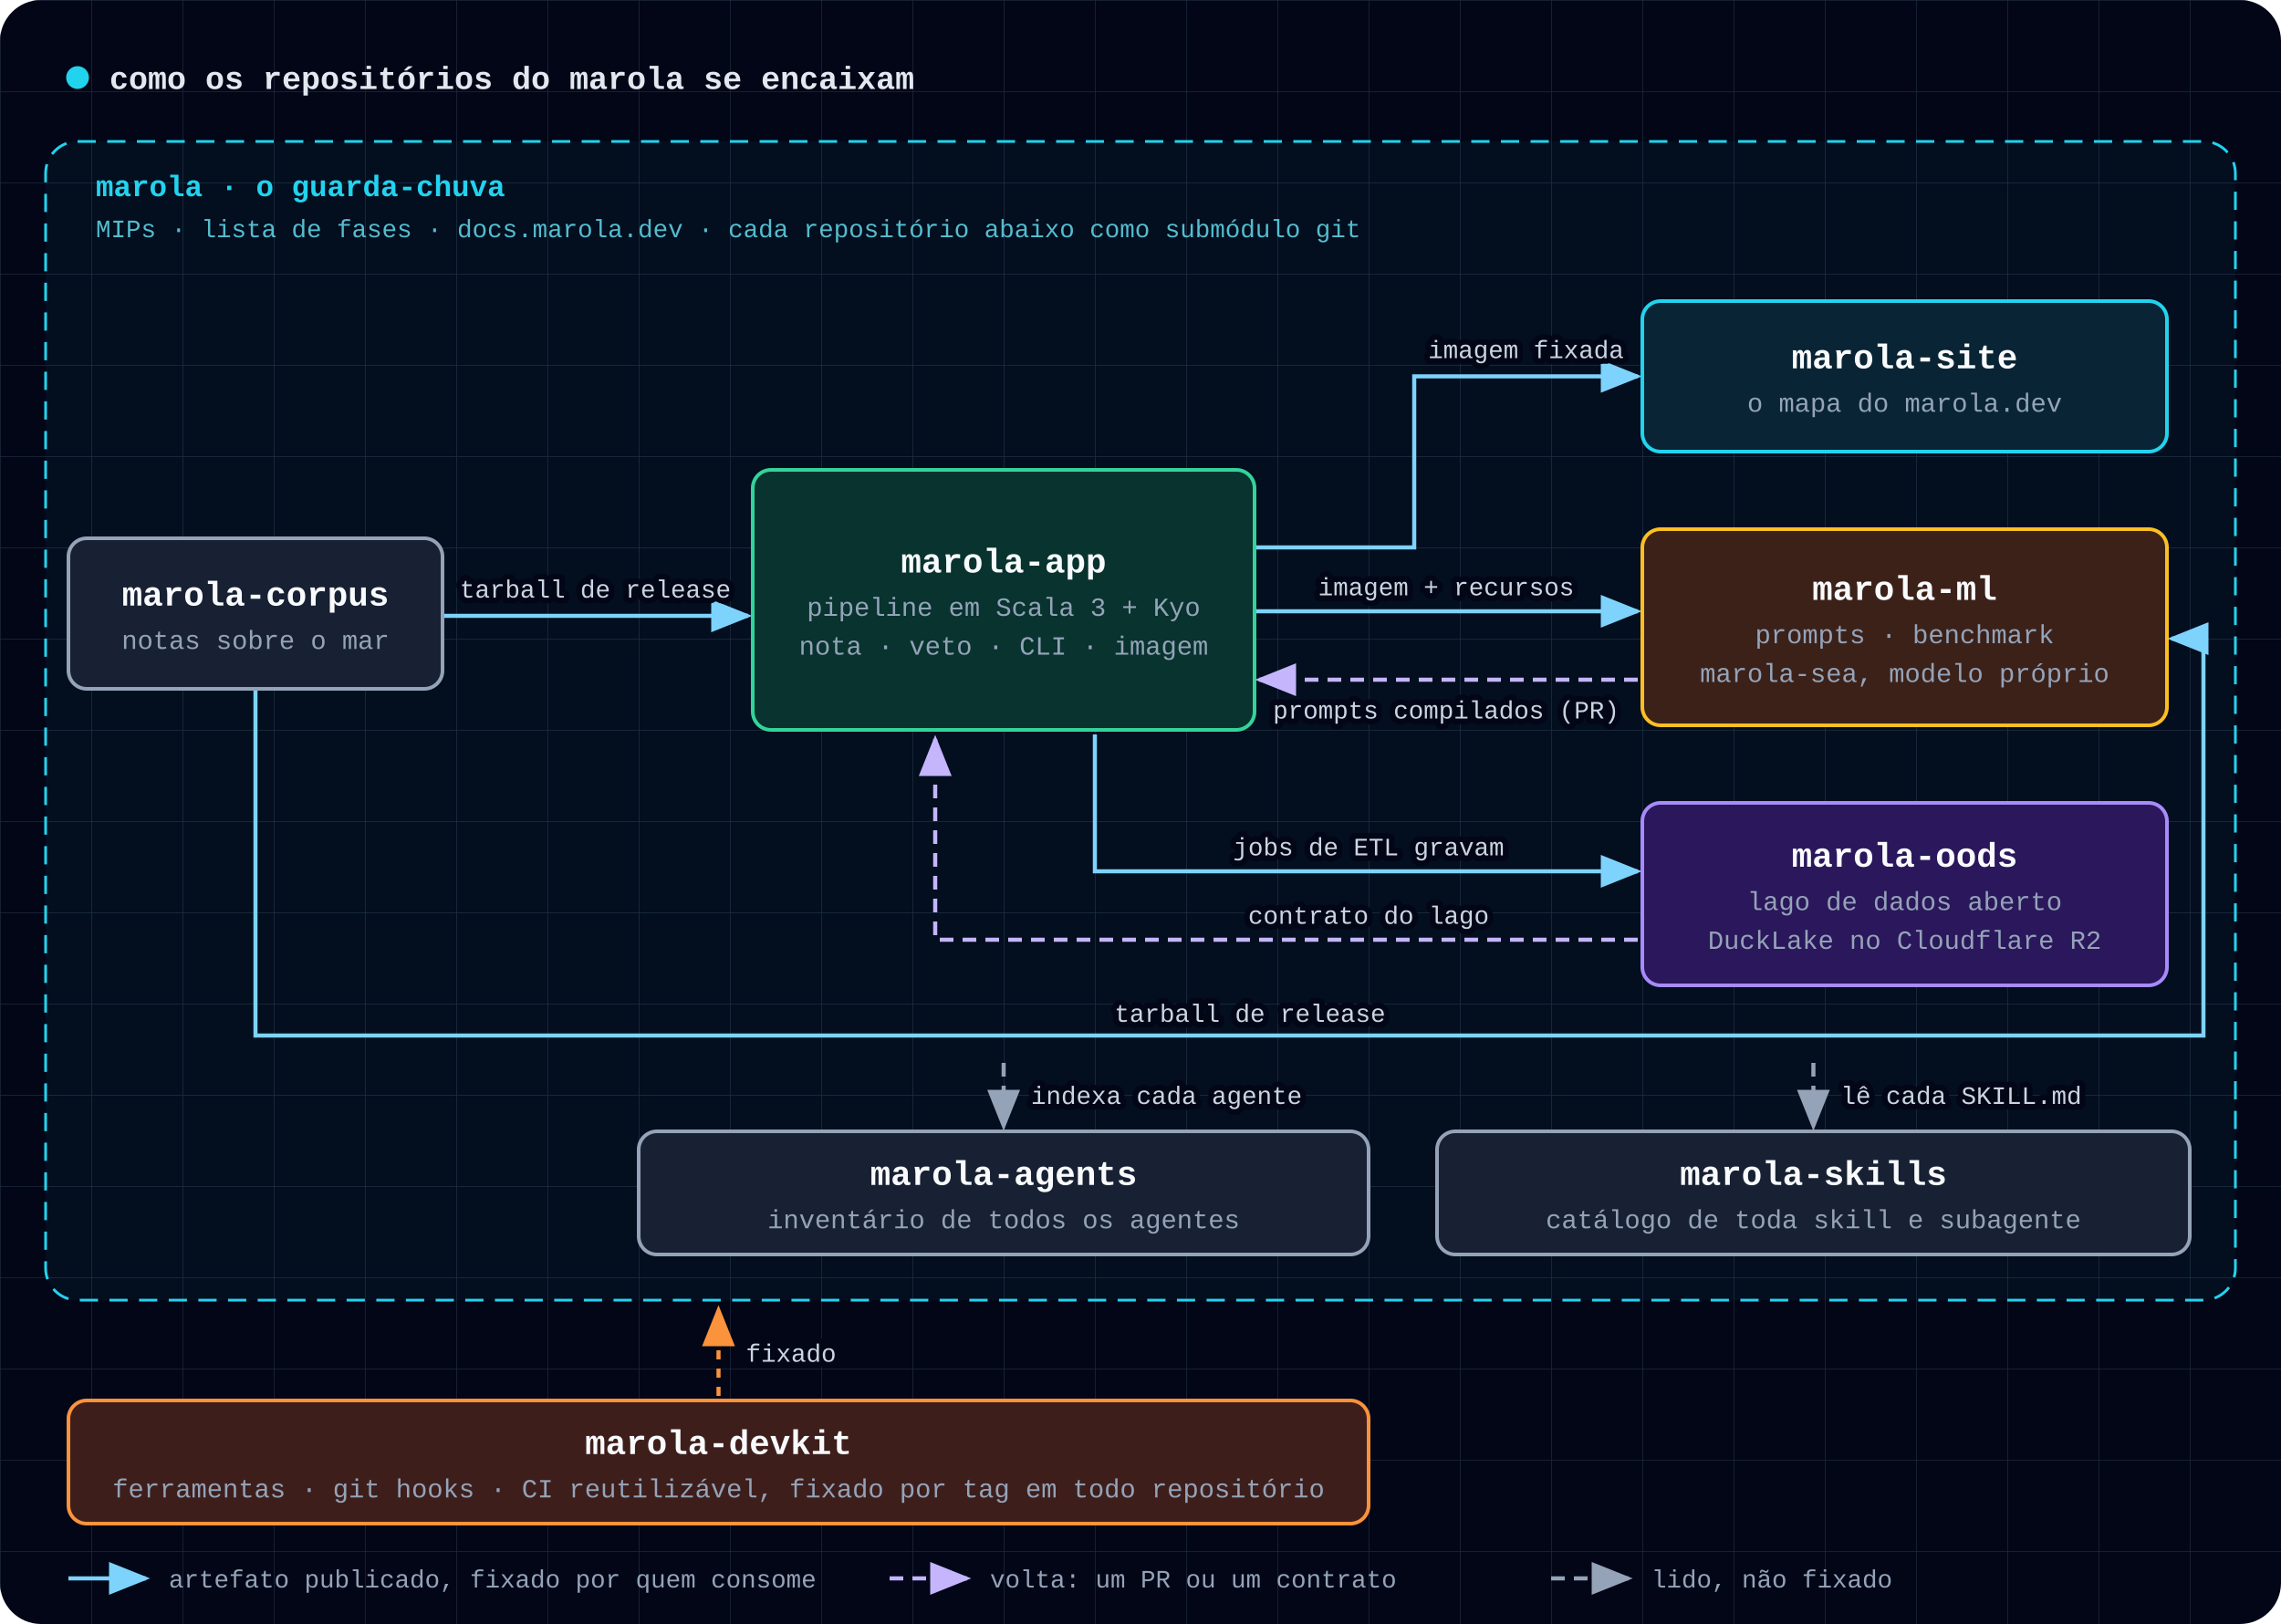
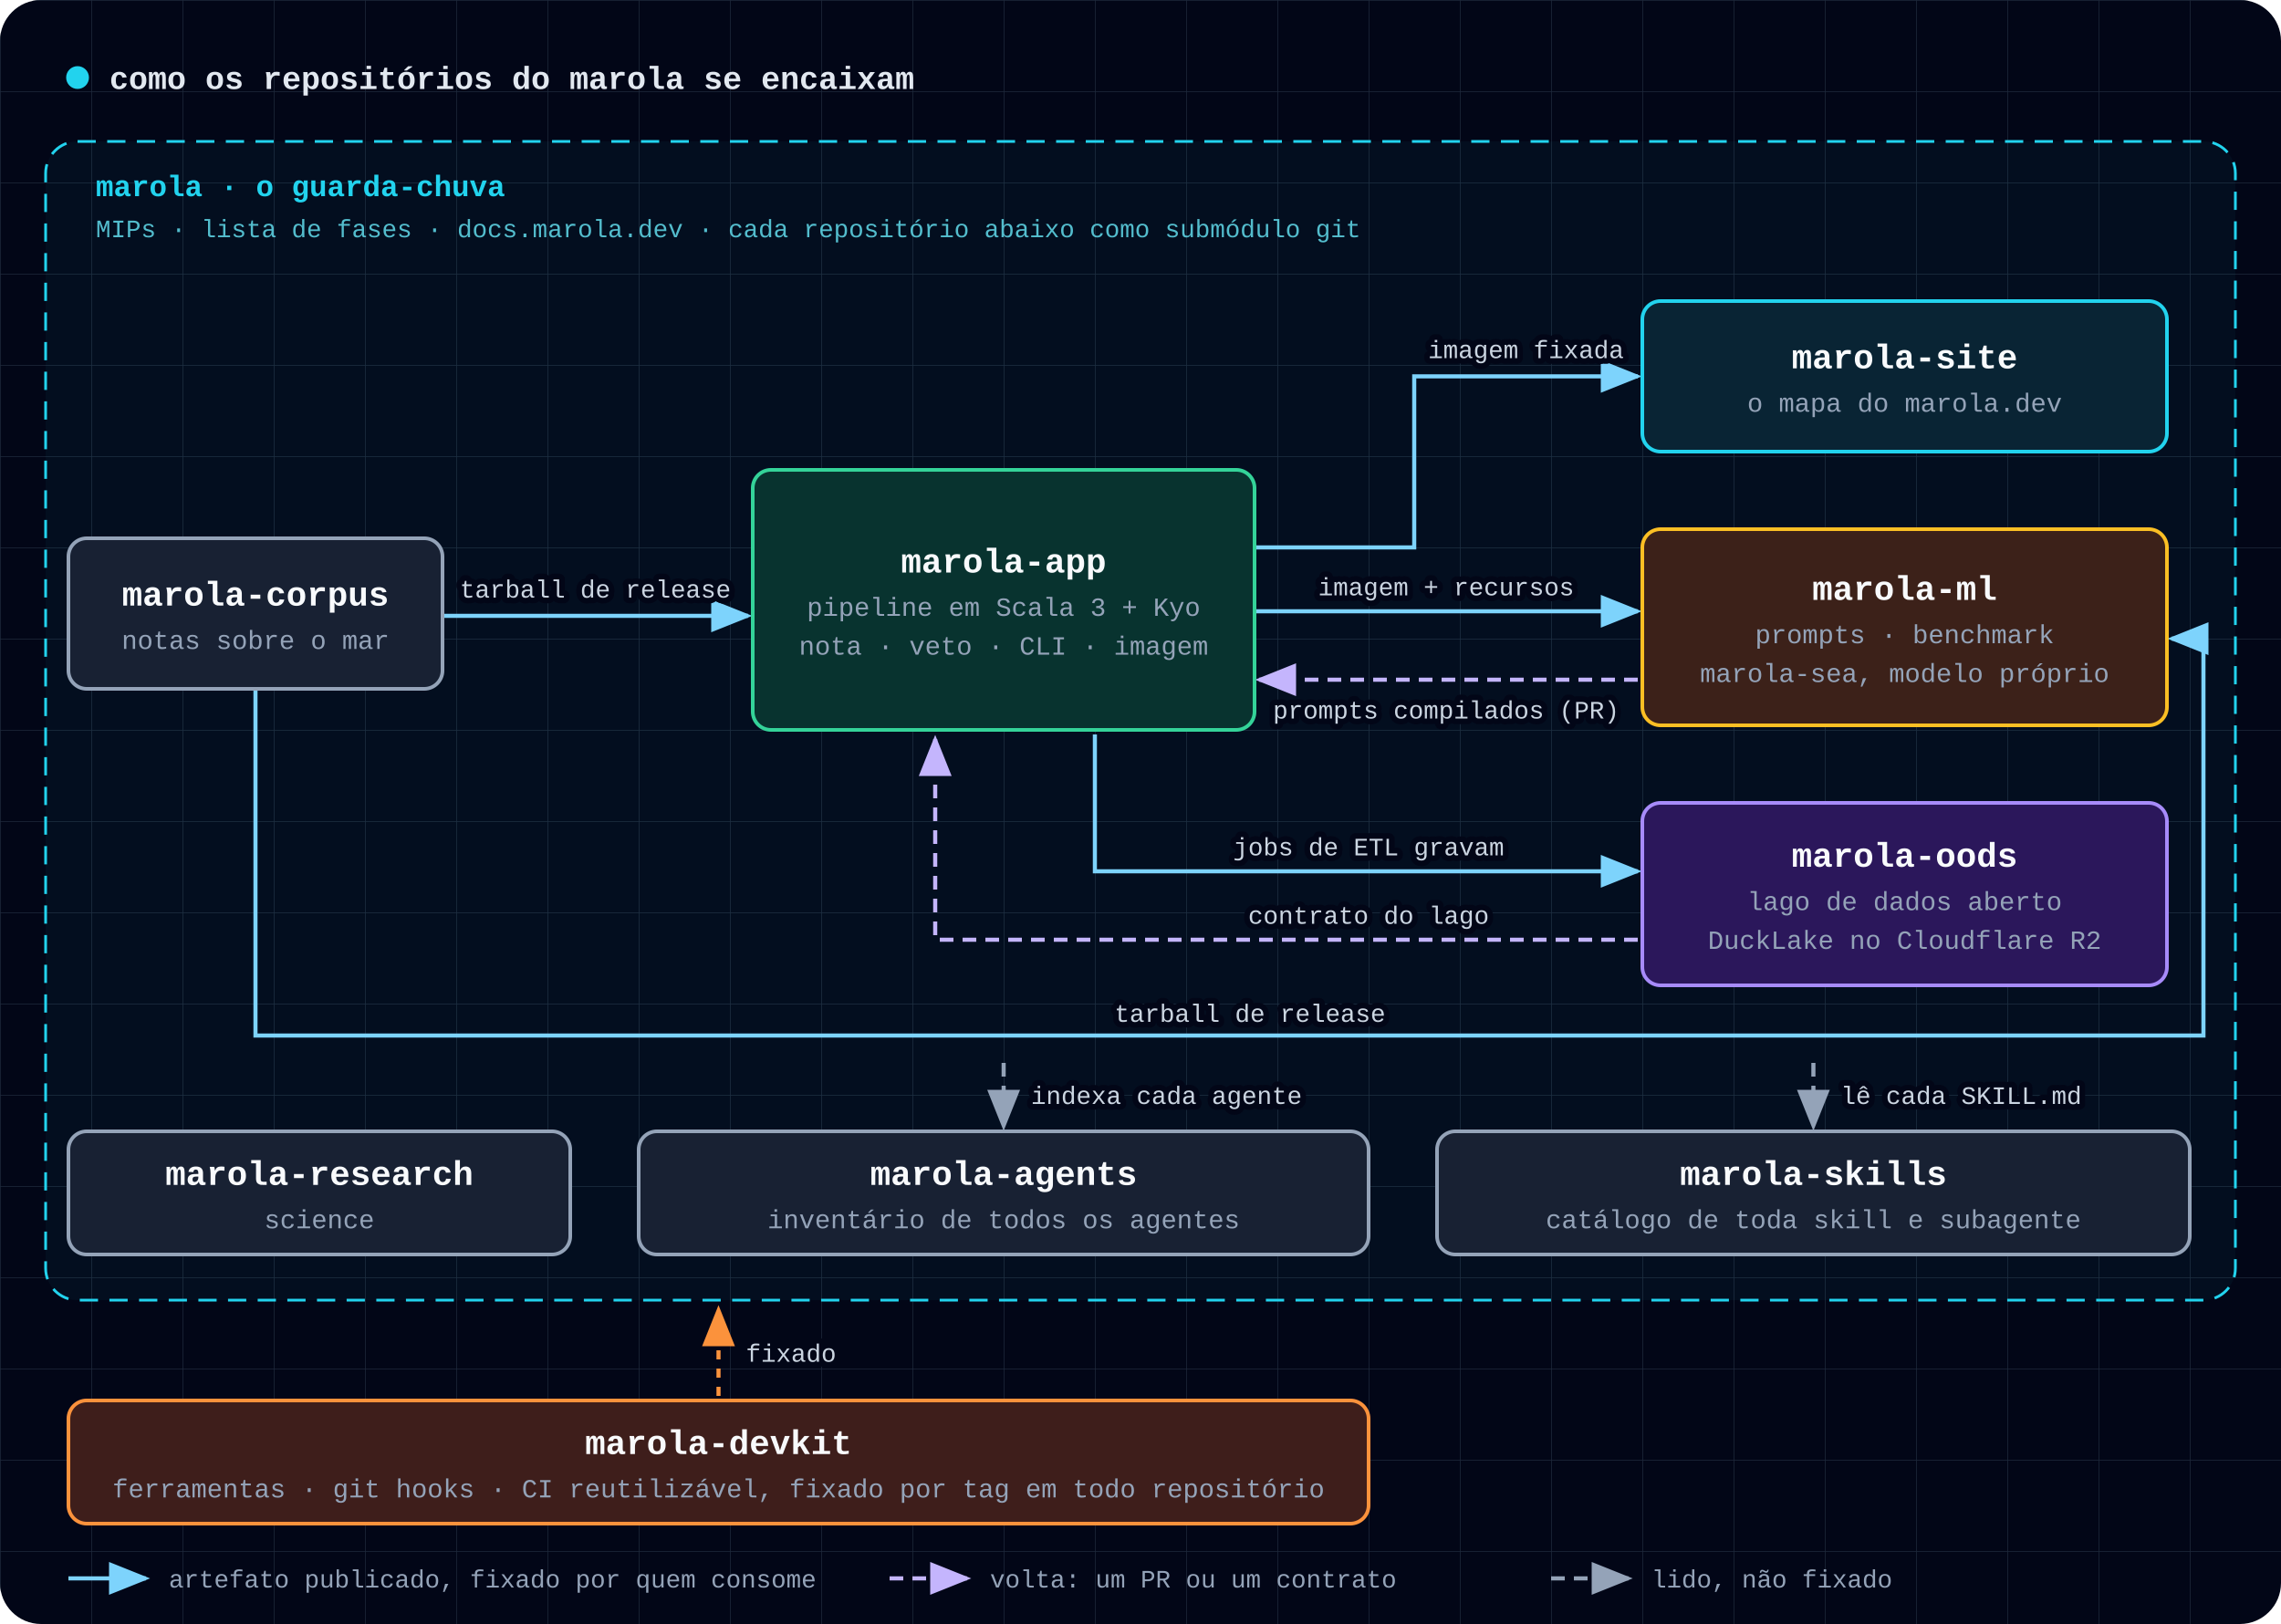
<svg xmlns="http://www.w3.org/2000/svg" viewBox="0 0 1000 712" width="1000" height="712" role="img">
  <style>
text{font-family:"JetBrains Mono",ui-monospace,SFMono-Regular,Menlo,Consolas,"Liberation Mono",monospace}
.name{fill:#f8fafc;font-size:15px;font-weight:700}
.sub{fill:#94a3b8;font-size:11.5px}
.edge{fill:#cbd5e1;font-size:11px;paint-order:stroke;stroke:#020617;stroke-width:5px;stroke-linejoin:round}
.title{fill:#e2e8f0;font-size:14px;font-weight:600}
.region{fill:#22d3ee;font-size:13px;font-weight:700}
.regionsub{fill:#67e8f9;font-size:11px;opacity:.8}
.leg{fill:#94a3b8;font-size:11px}
</style>
  <defs>
    <pattern id="grid" width="40" height="40" patternUnits="userSpaceOnUse">
      <path d="M 40 0 L 0 0 0 40" fill="none" stroke="#1e293b" stroke-width="0.6" />
    </pattern>
    <marker id="a" markerWidth="10" markerHeight="8" refX="9" refY="4" orient="auto">
      <polygon points="0 0,10 4,0 8" fill="#7dd3fc" />
    </marker>
    <marker id="b" markerWidth="10" markerHeight="8" refX="9" refY="4" orient="auto">
      <polygon points="0 0,10 4,0 8" fill="#c4b5fd" />
    </marker>
    <marker id="g" markerWidth="10" markerHeight="8" refX="9" refY="4" orient="auto">
      <polygon points="0 0,10 4,0 8" fill="#94a3b8" />
    </marker>
    <marker id="o" markerWidth="10" markerHeight="8" refX="9" refY="4" orient="auto">
      <polygon points="0 0,10 4,0 8" fill="#fb923c" />
    </marker>
  </defs>
  <rect width="1000" height="712" rx="18" fill="#020617" />
  <rect width="1000" height="712" rx="18" fill="url(#grid)" />
  <circle cx="34" cy="34" r="5" fill="#22d3ee" />
  <text x="48" y="39" class="title" text-anchor="start">como os repositórios do marola se encaixam</text>
  <rect x="20" y="62" width="960" height="508" rx="14" fill="rgba(34,211,238,0.04)" stroke="#22d3ee" stroke-width="1.2" stroke-dasharray="8,5" />
  <text x="42" y="86" class="region" text-anchor="start">marola · o guarda-chuva</text>
  <text x="42" y="104" class="regionsub" text-anchor="start">MIPs · lista de fases · docs.marola.dev · cada repositório abaixo como submódulo git</text>
  <path d="M 194 270 H 328" stroke="#7dd3fc" stroke-width="1.8" fill="none" marker-end="url(#a)" />
  <text x="261" y="262" class="edge" text-anchor="middle">tarball de release</text>
  <path d="M 112 302 V 454 H 966 V 280 H 952" stroke="#7dd3fc" stroke-width="1.8" fill="none" marker-end="url(#a)" />
  <text x="548" y="448" class="edge" text-anchor="middle">tarball de release</text>
  <path d="M 550 240 H 620 V 165 H 718" stroke="#7dd3fc" stroke-width="1.8" fill="none" marker-end="url(#a)" />
  <text x="669" y="157" class="edge" text-anchor="middle">imagem fixada</text>
  <path d="M 550 268 H 718" stroke="#7dd3fc" stroke-width="1.8" fill="none" marker-end="url(#a)" />
  <text x="634" y="261" class="edge" text-anchor="middle">imagem + recursos</text>
  <path d="M 718 298 H 552" stroke="#c4b5fd" stroke-width="1.8" fill="none" stroke-dasharray="6,4" marker-end="url(#b)" />
  <text x="634" y="315" class="edge" text-anchor="middle">prompts compilados (PR)</text>
  <path d="M 480 322 V 382 H 718" stroke="#7dd3fc" stroke-width="1.8" fill="none" marker-end="url(#a)" />
  <text x="600" y="375" class="edge" text-anchor="middle">jobs de ETL gravam</text>
  <path d="M 718 412 H 410 V 324" stroke="#c4b5fd" stroke-width="1.8" fill="none" stroke-dasharray="6,4" marker-end="url(#b)" />
  <text x="600" y="405" class="edge" text-anchor="middle">contrato do lago</text>
  <path d="M 315 612 V 574" stroke="#fb923c" stroke-width="1.8" fill="none" stroke-dasharray="4,4" marker-end="url(#o)" />
  <text x="327" y="597" class="edge" text-anchor="start">fixado</text>
  <path d="M 795 466 V 494" stroke="#94a3b8" stroke-width="1.8" fill="none" stroke-dasharray="6,4" marker-end="url(#g)" />
  <text x="807" y="484" class="edge" text-anchor="start">lê cada SKILL.md</text>
  <path d="M 440 466 V 494" stroke="#94a3b8" stroke-width="1.8" fill="none" stroke-dasharray="6,4" marker-end="url(#g)" />
  <text x="452" y="484" class="edge" text-anchor="start">indexa cada agente</text>
  <rect x="30" y="236" width="164" height="66" rx="8" fill="#0b1222" />
  <rect x="30" y="236" width="164" height="66" rx="8" fill="rgba(30,41,59,0.7)" stroke="#94a3b8" stroke-width="1.6" />
  <text x="112.0" y="265.5" class="name" text-anchor="middle">marola-corpus</text>
  <text x="112.0" y="284.5" class="sub" text-anchor="middle">notas sobre o mar</text>
  <rect x="330" y="206" width="220" height="114" rx="8" fill="#0b1222" />
  <rect x="330" y="206" width="220" height="114" rx="8" fill="rgba(6,78,59,0.55)" stroke="#34d399" stroke-width="1.6" />
  <text x="440.0" y="251.0" class="name" text-anchor="middle">marola-app</text>
  <text x="440.0" y="270.0" class="sub" text-anchor="middle">pipeline em Scala 3 + Kyo</text>
  <text x="440.0" y="287.0" class="sub" text-anchor="middle">nota · veto · CLI · imagem</text>
  <rect x="720" y="132" width="230" height="66" rx="8" fill="#0b1222" />
  <rect x="720" y="132" width="230" height="66" rx="8" fill="rgba(8,51,68,0.55)" stroke="#22d3ee" stroke-width="1.6" />
  <text x="835.0" y="161.5" class="name" text-anchor="middle">marola-site</text>
  <text x="835.0" y="180.5" class="sub" text-anchor="middle">o mapa do marola.dev</text>
  <rect x="720" y="232" width="230" height="86" rx="8" fill="#0b1222" />
  <rect x="720" y="232" width="230" height="86" rx="8" fill="rgba(120,53,15,0.45)" stroke="#fbbf24" stroke-width="1.6" />
  <text x="835.0" y="263.0" class="name" text-anchor="middle">marola-ml</text>
  <text x="835.0" y="282.0" class="sub" text-anchor="middle">prompts · benchmark</text>
  <text x="835.0" y="299.0" class="sub" text-anchor="middle">marola-sea, modelo próprio</text>
  <rect x="720" y="352" width="230" height="80" rx="8" fill="#0b1222" />
  <rect x="720" y="352" width="230" height="80" rx="8" fill="rgba(76,29,149,0.5)" stroke="#a78bfa" stroke-width="1.6" />
  <text x="835.0" y="380.0" class="name" text-anchor="middle">marola-oods</text>
  <text x="835.0" y="399.0" class="sub" text-anchor="middle">lago de dados aberto</text>
  <text x="835.0" y="416.0" class="sub" text-anchor="middle">DuckLake no Cloudflare R2</text>
  <rect x="30" y="614" width="570" height="54" rx="8" fill="#0b1222" />
  <rect x="30" y="614" width="570" height="54" rx="8" fill="rgba(124,45,18,0.45)" stroke="#fb923c" stroke-width="1.6" />
  <text x="315.0" y="637.5" class="name" text-anchor="middle">marola-devkit</text>
  <text x="315.0" y="656.5" class="sub" text-anchor="middle">ferramentas · git hooks · CI reutilizável, fixado por tag em todo repositório</text>
+   <rect x="30" y="496" width="220" height="54" rx="8" fill="#0b1222" />
+   <rect x="30" y="496" width="220" height="54" rx="8" fill="rgba(30,41,59,0.7)" stroke="#94a3b8" stroke-width="1.6" />
+   <text x="140.0" y="519.5" class="name" text-anchor="middle">marola-research</text>
+   <text x="140.0" y="538.5" class="sub" text-anchor="middle">science</text>
  <rect x="280" y="496" width="320" height="54" rx="8" fill="#0b1222" />
  <rect x="280" y="496" width="320" height="54" rx="8" fill="rgba(30,41,59,0.7)" stroke="#94a3b8" stroke-width="1.6" />
  <text x="440.0" y="519.5" class="name" text-anchor="middle">marola-agents</text>
  <text x="440.0" y="538.5" class="sub" text-anchor="middle">inventário de todos os agentes</text>
  <rect x="630" y="496" width="330" height="54" rx="8" fill="#0b1222" />
  <rect x="630" y="496" width="330" height="54" rx="8" fill="rgba(30,41,59,0.7)" stroke="#94a3b8" stroke-width="1.6" />
  <text x="795.0" y="519.5" class="name" text-anchor="middle">marola-skills</text>
  <text x="795.0" y="538.5" class="sub" text-anchor="middle">catálogo de toda skill e subagente</text>
  <path d="M 30 692 H 64" stroke="#7dd3fc" stroke-width="1.8" fill="none" marker-end="url(#a)" />
  <text x="74" y="696" class="leg" text-anchor="start">artefato publicado, fixado por quem consome</text>
  <path d="M 390 692 H 424" stroke="#c4b5fd" stroke-width="1.8" fill="none" stroke-dasharray="6,4" marker-end="url(#b)" />
  <text x="434" y="696" class="leg" text-anchor="start">volta: um PR ou um contrato</text>
  <path d="M 680 692 H 714" stroke="#94a3b8" stroke-width="1.8" fill="none" stroke-dasharray="6,4" marker-end="url(#g)" />
  <text x="724" y="696" class="leg" text-anchor="start">lido, não fixado</text>
</svg>
